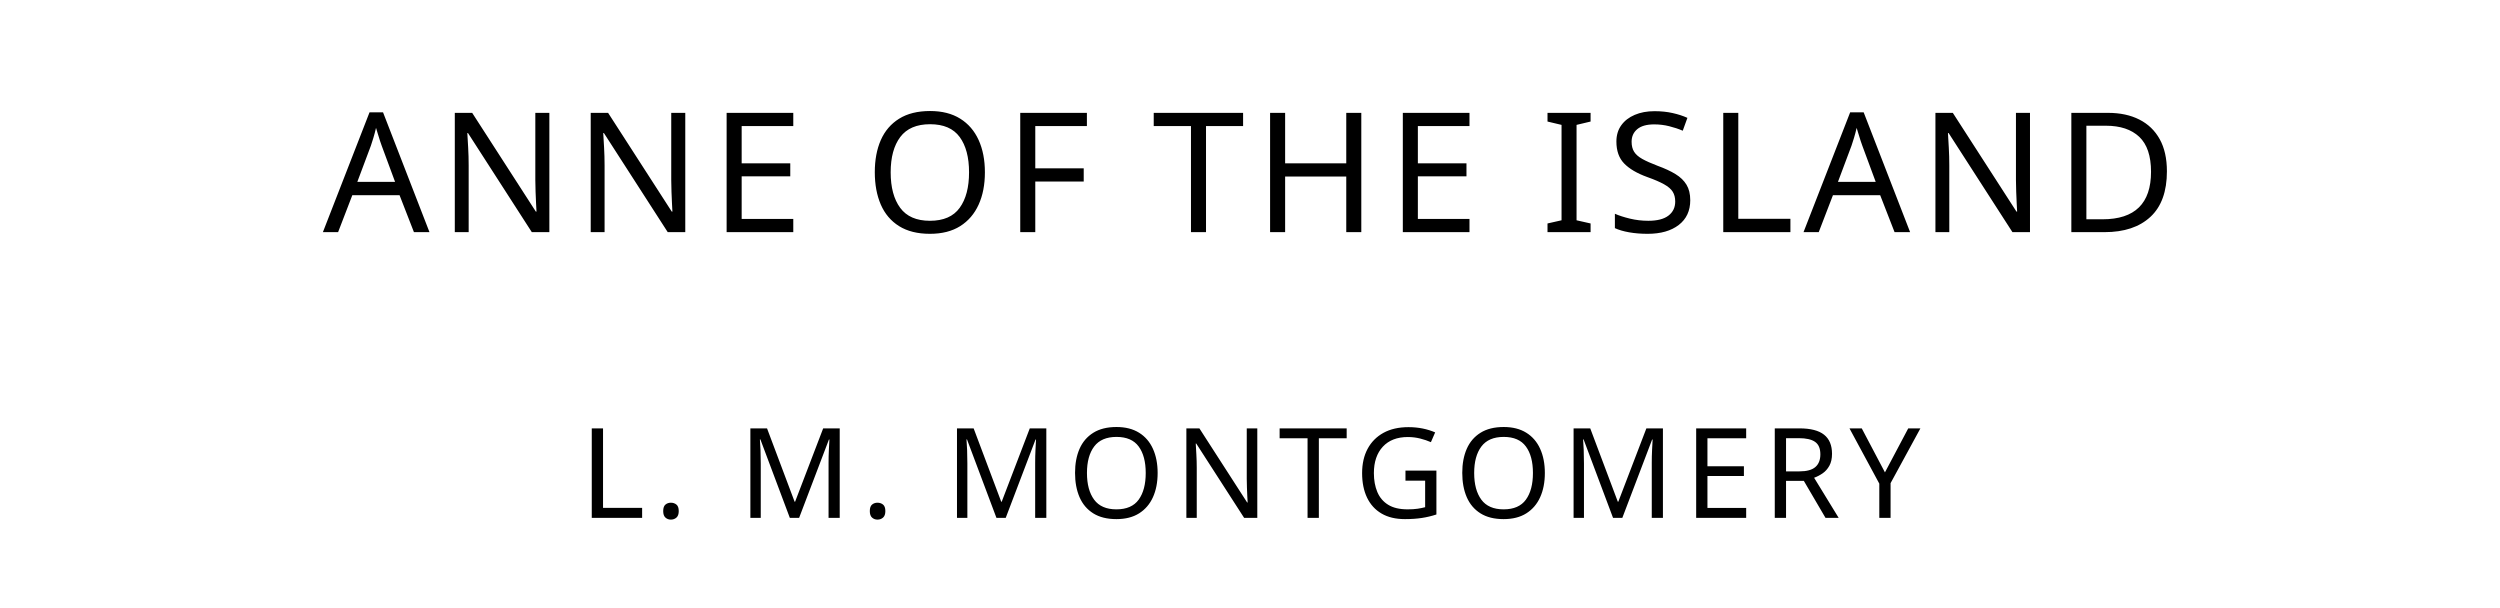
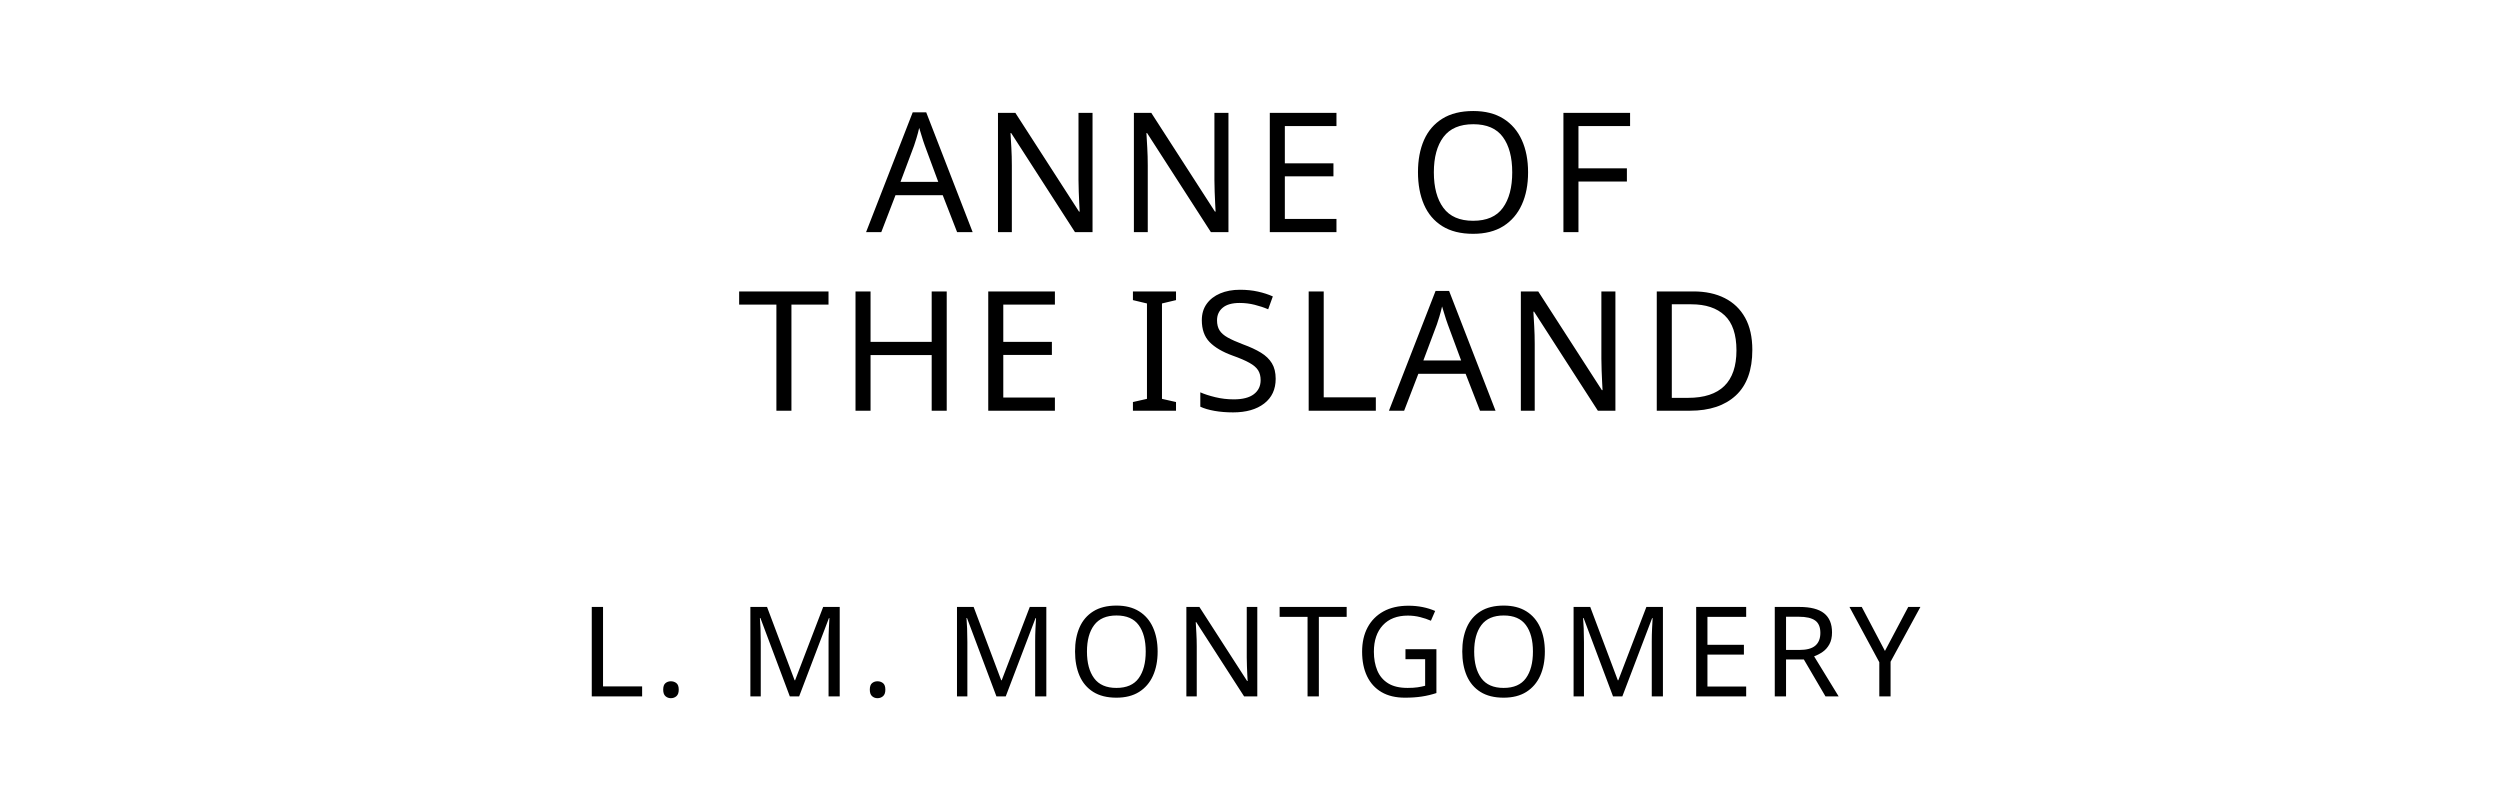
- <svg xmlns="http://www.w3.org/2000/svg" version="1.1" viewBox="0 0 1400 340">
+ <svg xmlns="http://www.w3.org/2000/svg" version="1.1" viewBox="0 0 1400 440">
  <style type="text/css">
		text{
			font-family: "League Spartan";
			letter-spacing: 5px;
			text-anchor: middle;
		}

		.title{
			font-size: 93.567px;
		}

		.author{
			font-size: 70.175px;
		}
	</style>
-   <text class="title" x="700" y="130">ANNE OF THE ISLAND</text>
-   <text class="author" x="700" y="290">L. M. MONTGOMERY</text>
+   <text class="title" x="700" y="130">ANNE OF</text>
+   <text class="title" x="700" y="230">THE ISLAND</text>
+   <text class="author" x="700" y="390">L. M. MONTGOMERY</text>
</svg>
